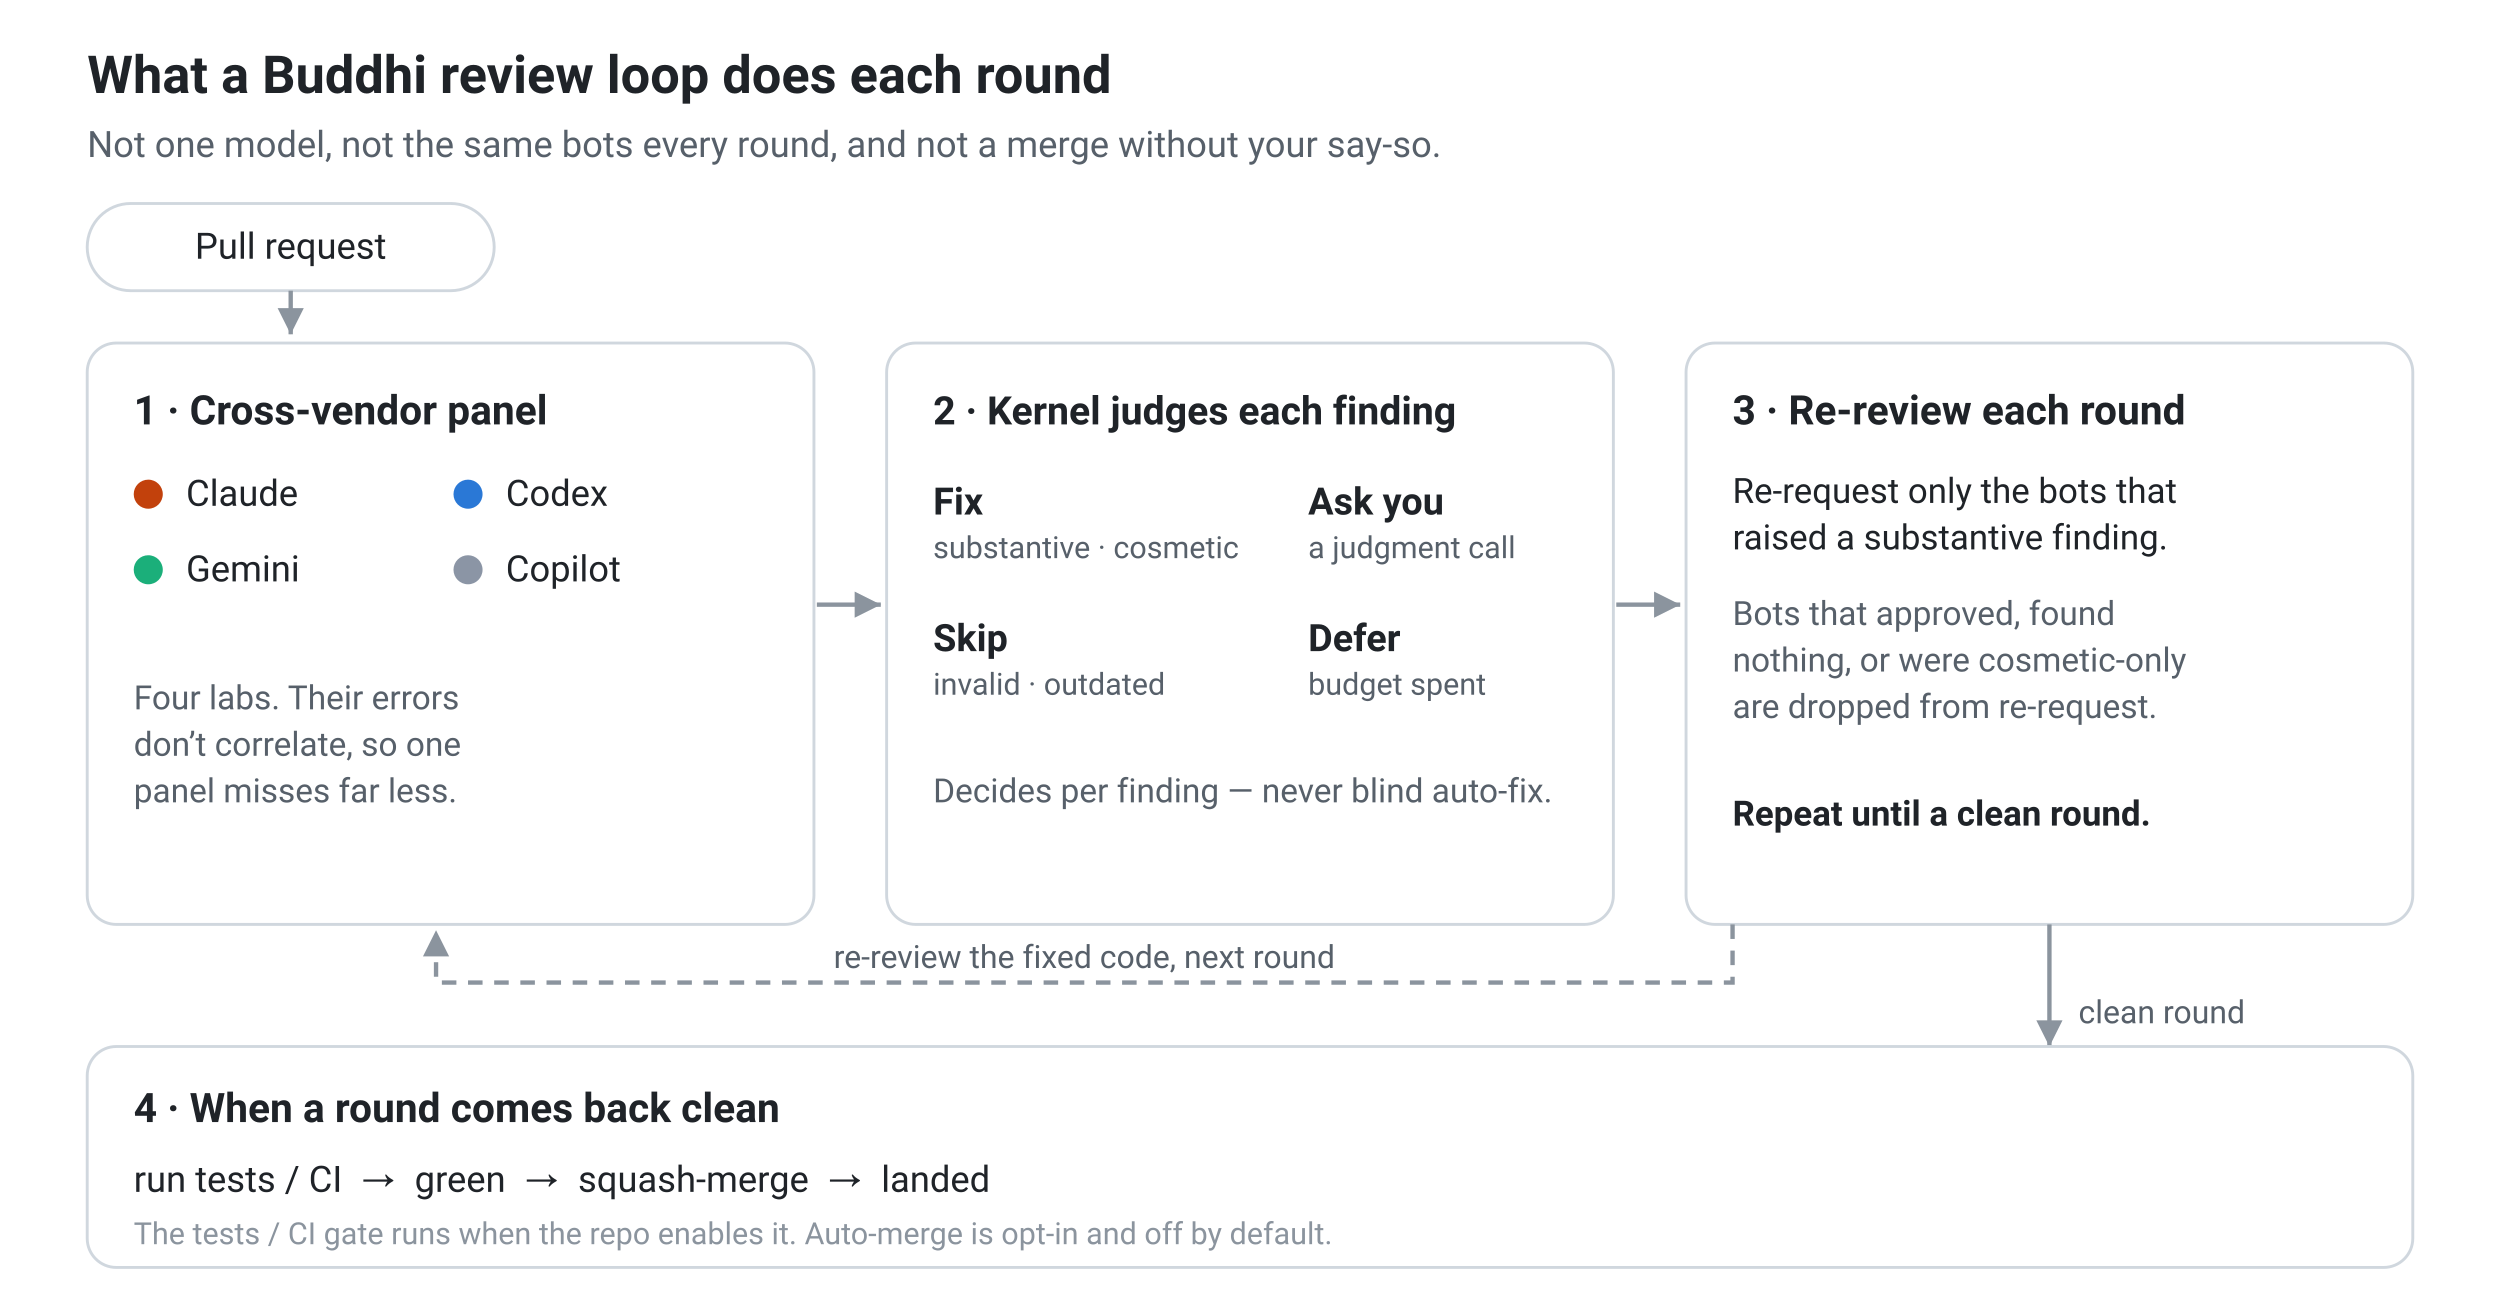
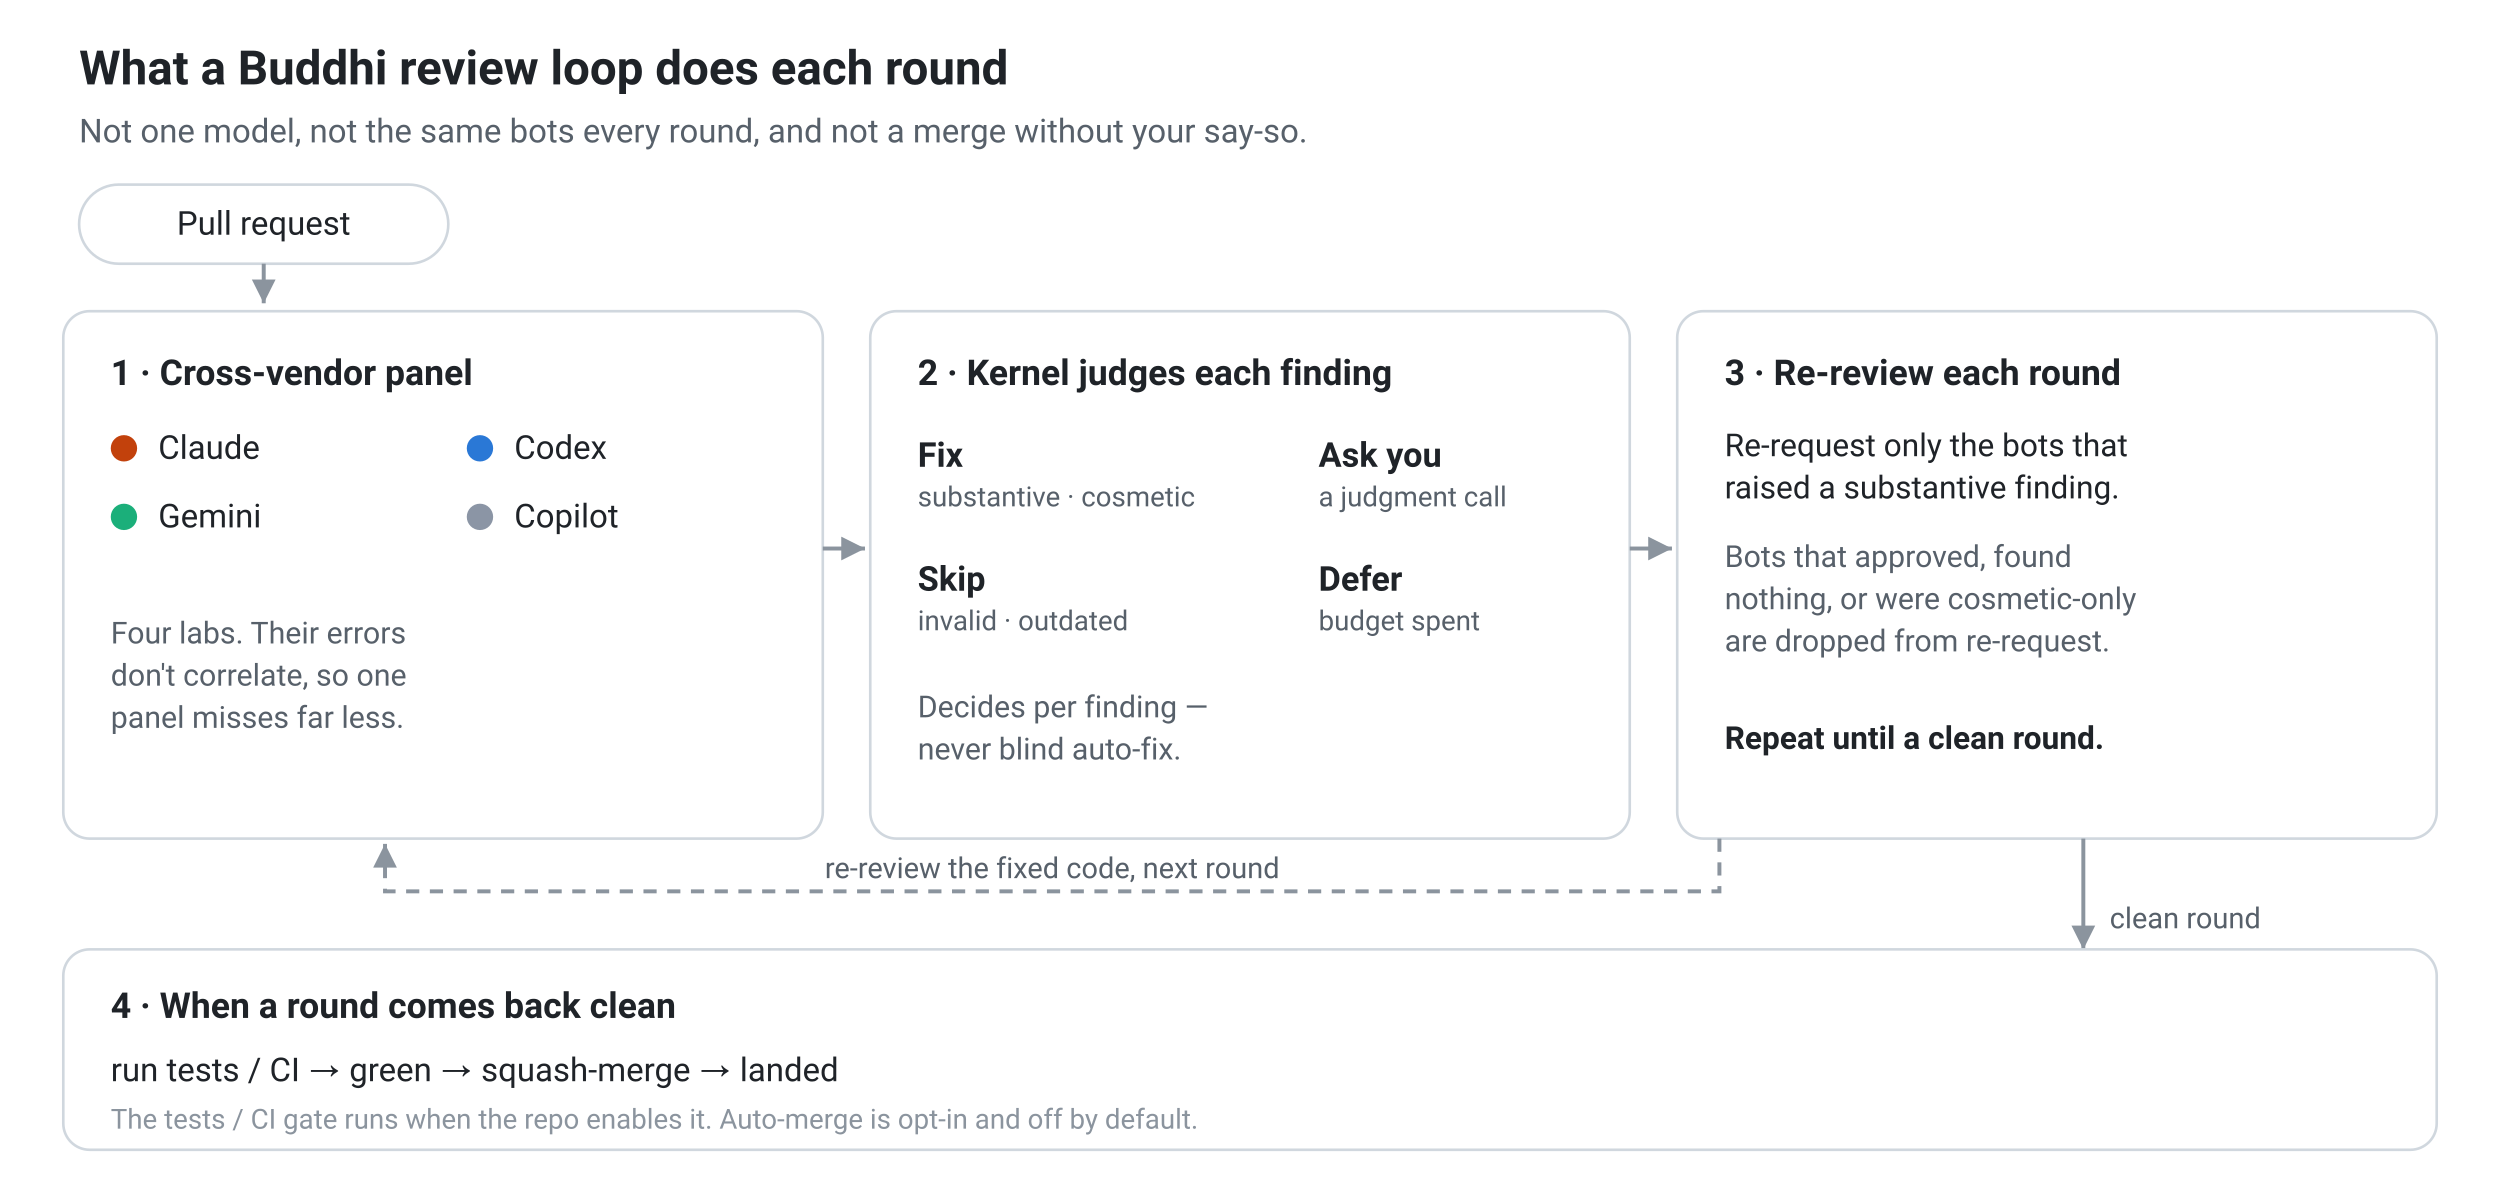
- <svg xmlns="http://www.w3.org/2000/svg" viewBox="0 0 860 452" font-family="-apple-system,Segoe UI,Roboto,Helvetica,Arial,sans-serif">
+ <svg xmlns="http://www.w3.org/2000/svg" viewBox="0 0 948 452" font-family="-apple-system,Segoe UI,Roboto,Helvetica,Arial,sans-serif">
  <defs>
    <marker id="ar" markerWidth="9" markerHeight="9" refX="6" refY="3" orient="auto">
      <path d="M0,0 L6,3 L0,6 Z" fill="#8b949e" />
    </marker>
  </defs>
  <text x="30" y="32" font-size="18" font-weight="700" fill="#1f2328">What a Buddhi review loop does each round</text>
  <text x="30" y="54" font-size="12.5" fill="#57606a">Not one model, not the same bots every round, and not a merge without your say-so.</text>
  <rect x="30" y="70" width="140" height="30" rx="15" fill="none" stroke="#d0d7de" stroke-width="1" />
  <text x="100" y="89" text-anchor="middle" font-size="12.5" fill="#1f2328">Pull request</text>
  <path d="M100,100 L100,115" fill="none" stroke="#8b949e" stroke-width="1.5" marker-end="url(#ar)" />
-   <rect x="30" y="118" width="250" height="200" rx="10" fill="none" stroke="#d0d7de" stroke-width="1" />
-   <text x="46" y="146" font-size="14" font-weight="700" fill="#1f2328">1 · Cross-vendor panel</text>
-   <circle cx="51" cy="170" r="5" fill="#C2410C" />
-   <text x="64" y="174" font-size="12.5" fill="#1f2328">Claude</text>
-   <circle cx="161" cy="170" r="5" fill="#2A78D6" />
-   <text x="174" y="174" font-size="12.5" fill="#1f2328">Codex</text>
-   <circle cx="51" cy="196" r="5" fill="#1BAF7A" />
-   <text x="64" y="200" font-size="12.5" fill="#1f2328">Gemini</text>
-   <circle cx="161" cy="196" r="5" fill="#8B95A5" />
-   <text x="174" y="200" font-size="12.5" fill="#1f2328">Copilot</text>
-   <text x="46" y="244" font-size="11.5" fill="#57606a">Four labs. Their errors</text>
-   <text x="46" y="260" font-size="11.5" fill="#57606a">don’t correlate, so one</text>
-   <text x="46" y="276" font-size="11.5" fill="#57606a">panel misses far less.</text>
-   <rect x="305" y="118" width="250" height="200" rx="10" fill="none" stroke="#d0d7de" stroke-width="1" />
-   <text x="321" y="146" font-size="13.5" font-weight="700" fill="#1f2328">2 · Kernel judges each finding</text>
-   <text x="321" y="177" font-size="13" font-weight="700" fill="#1f2328">Fix</text>
-   <text x="321" y="192" font-size="10.5" fill="#57606a">substantive · cosmetic</text>
-   <text x="450" y="177" font-size="13" font-weight="700" fill="#1f2328">Ask you</text>
-   <text x="450" y="192" font-size="10.5" fill="#57606a">a judgment call</text>
-   <text x="321" y="224" font-size="13" font-weight="700" fill="#1f2328">Skip</text>
-   <text x="321" y="239" font-size="10.5" fill="#57606a">invalid · outdated</text>
-   <text x="450" y="224" font-size="13" font-weight="700" fill="#1f2328">Defer</text>
-   <text x="450" y="239" font-size="10.5" fill="#57606a">budget spent</text>
-   <text x="321" y="276" font-size="11.5" fill="#57606a">Decides per finding — never blind auto-fix.</text>
-   <rect x="580" y="118" width="250" height="200" rx="10" fill="none" stroke="#d0d7de" stroke-width="1" />
-   <text x="596" y="146" font-size="14" font-weight="700" fill="#1f2328">3 · Re-review each round</text>
-   <text x="596" y="173" font-size="12" fill="#1f2328">Re-request only the bots that</text>
-   <text x="596" y="189" font-size="12" fill="#1f2328">raised a substantive finding.</text>
-   <text x="596" y="215" font-size="11.5" fill="#57606a">Bots that approved, found</text>
-   <text x="596" y="231" font-size="11.5" fill="#57606a">nothing, or were cosmetic-only</text>
-   <text x="596" y="247" font-size="11.5" fill="#57606a">are dropped from re-request.</text>
-   <text x="596" y="284" font-size="12" font-weight="700" fill="#1f2328">Repeat until a clean round.</text>
-   <path d="M281,208 L303,208" fill="none" stroke="#8b949e" stroke-width="1.5" marker-end="url(#ar)" />
-   <path d="M556,208 L578,208" fill="none" stroke="#8b949e" stroke-width="1.5" marker-end="url(#ar)" />
-   <path d="M596,318 L596,338 L150,338 L150,320" fill="none" stroke="#8b949e" stroke-width="1.5" stroke-dasharray="5 4" marker-end="url(#ar)" />
-   <text x="373" y="333" text-anchor="middle" font-size="11" fill="#57606a">re-review the fixed code, next round</text>
-   <path d="M705,318 L705,360" fill="none" stroke="#8b949e" stroke-width="1.5" marker-end="url(#ar)" />
-   <text x="715" y="352" font-size="11" fill="#57606a">clean round</text>
-   <rect x="30" y="360" width="800" height="76" rx="10" fill="none" stroke="#d0d7de" stroke-width="1" />
-   <text x="46" y="386" font-size="14" font-weight="700" fill="#1f2328">4 · When a round comes back clean</text>
-   <text x="46" y="410" font-size="12.5" fill="#1f2328">run tests / CI  →  green  →  squash-merge  →  landed</text>
-   <text x="46" y="428" font-size="10.5" fill="#8b949e">The tests / CI gate runs when the repo enables it. Auto-merge is opt-in and off by default.</text>
+   <rect x="24" y="118" width="288" height="200" rx="10" fill="none" stroke="#d0d7de" stroke-width="1" />
+   <text x="42" y="146" font-size="13.5" font-weight="700" fill="#1f2328">1 · Cross-vendor panel</text>
+   <circle cx="47" cy="170" r="5" fill="#C2410C" />
+   <text x="60" y="174" font-size="12.5" fill="#1f2328">Claude</text>
+   <circle cx="182" cy="170" r="5" fill="#2A78D6" />
+   <text x="195" y="174" font-size="12.5" fill="#1f2328">Codex</text>
+   <circle cx="47" cy="196" r="5" fill="#1BAF7A" />
+   <text x="60" y="200" font-size="12.5" fill="#1f2328">Gemini</text>
+   <circle cx="182" cy="196" r="5" fill="#8B95A5" />
+   <text x="195" y="200" font-size="12.5" fill="#1f2328">Copilot</text>
+   <text x="42" y="244" font-size="11.5" fill="#57606a">Four labs. Their errors</text>
+   <text x="42" y="260" font-size="11.5" fill="#57606a">don't correlate, so one</text>
+   <text x="42" y="276" font-size="11.5" fill="#57606a">panel misses far less.</text>
+   <rect x="330" y="118" width="288" height="200" rx="10" fill="none" stroke="#d0d7de" stroke-width="1" />
+   <text x="348" y="146" font-size="13.5" font-weight="700" fill="#1f2328">2 · Kernel judges each finding</text>
+   <text x="348" y="177" font-size="13" font-weight="700" fill="#1f2328">Fix</text>
+   <text x="348" y="192" font-size="10.5" fill="#57606a">substantive · cosmetic</text>
+   <text x="500" y="177" font-size="13" font-weight="700" fill="#1f2328">Ask you</text>
+   <text x="500" y="192" font-size="10.5" fill="#57606a">a judgment call</text>
+   <text x="348" y="224" font-size="13" font-weight="700" fill="#1f2328">Skip</text>
+   <text x="348" y="239" font-size="10.5" fill="#57606a">invalid · outdated</text>
+   <text x="500" y="224" font-size="13" font-weight="700" fill="#1f2328">Defer</text>
+   <text x="500" y="239" font-size="10.5" fill="#57606a">budget spent</text>
+   <text x="348" y="272" font-size="11.5" fill="#57606a">Decides per finding —</text>
+   <text x="348" y="288" font-size="11.5" fill="#57606a">never blind auto-fix.</text>
+   <rect x="636" y="118" width="288" height="200" rx="10" fill="none" stroke="#d0d7de" stroke-width="1" />
+   <text x="654" y="146" font-size="13.5" font-weight="700" fill="#1f2328">3 · Re-review each round</text>
+   <text x="654" y="173" font-size="12" fill="#1f2328">Re-request only the bots that</text>
+   <text x="654" y="189" font-size="12" fill="#1f2328">raised a substantive finding.</text>
+   <text x="654" y="215" font-size="11.5" fill="#57606a">Bots that approved, found</text>
+   <text x="654" y="231" font-size="11.5" fill="#57606a">nothing, or were cosmetic-only</text>
+   <text x="654" y="247" font-size="11.5" fill="#57606a">are dropped from re-request.</text>
+   <text x="654" y="284" font-size="12" font-weight="700" fill="#1f2328">Repeat until a clean round.</text>
+   <path d="M312,208 L328,208" fill="none" stroke="#8b949e" stroke-width="1.5" marker-end="url(#ar)" />
+   <path d="M618,208 L634,208" fill="none" stroke="#8b949e" stroke-width="1.5" marker-end="url(#ar)" />
+   <path d="M652,318 L652,338 L146,338 L146,320" fill="none" stroke="#8b949e" stroke-width="1.5" stroke-dasharray="5 4" marker-end="url(#ar)" />
+   <text x="399" y="333" text-anchor="middle" font-size="11" fill="#57606a">re-review the fixed code, next round</text>
+   <path d="M790,318 L790,360" fill="none" stroke="#8b949e" stroke-width="1.5" marker-end="url(#ar)" />
+   <text x="800" y="352" font-size="11" fill="#57606a">clean round</text>
+   <rect x="24" y="360" width="900" height="76" rx="10" fill="none" stroke="#d0d7de" stroke-width="1" />
+   <text x="42" y="386" font-size="13.5" font-weight="700" fill="#1f2328">4 · When a round comes back clean</text>
+   <text x="42" y="410" font-size="12.5" fill="#1f2328">run tests / CI  →  green  →  squash-merge  →  landed</text>
+   <text x="42" y="428" font-size="10.5" fill="#8b949e">The tests / CI gate runs when the repo enables it. Auto-merge is opt-in and off by default.</text>
</svg>
